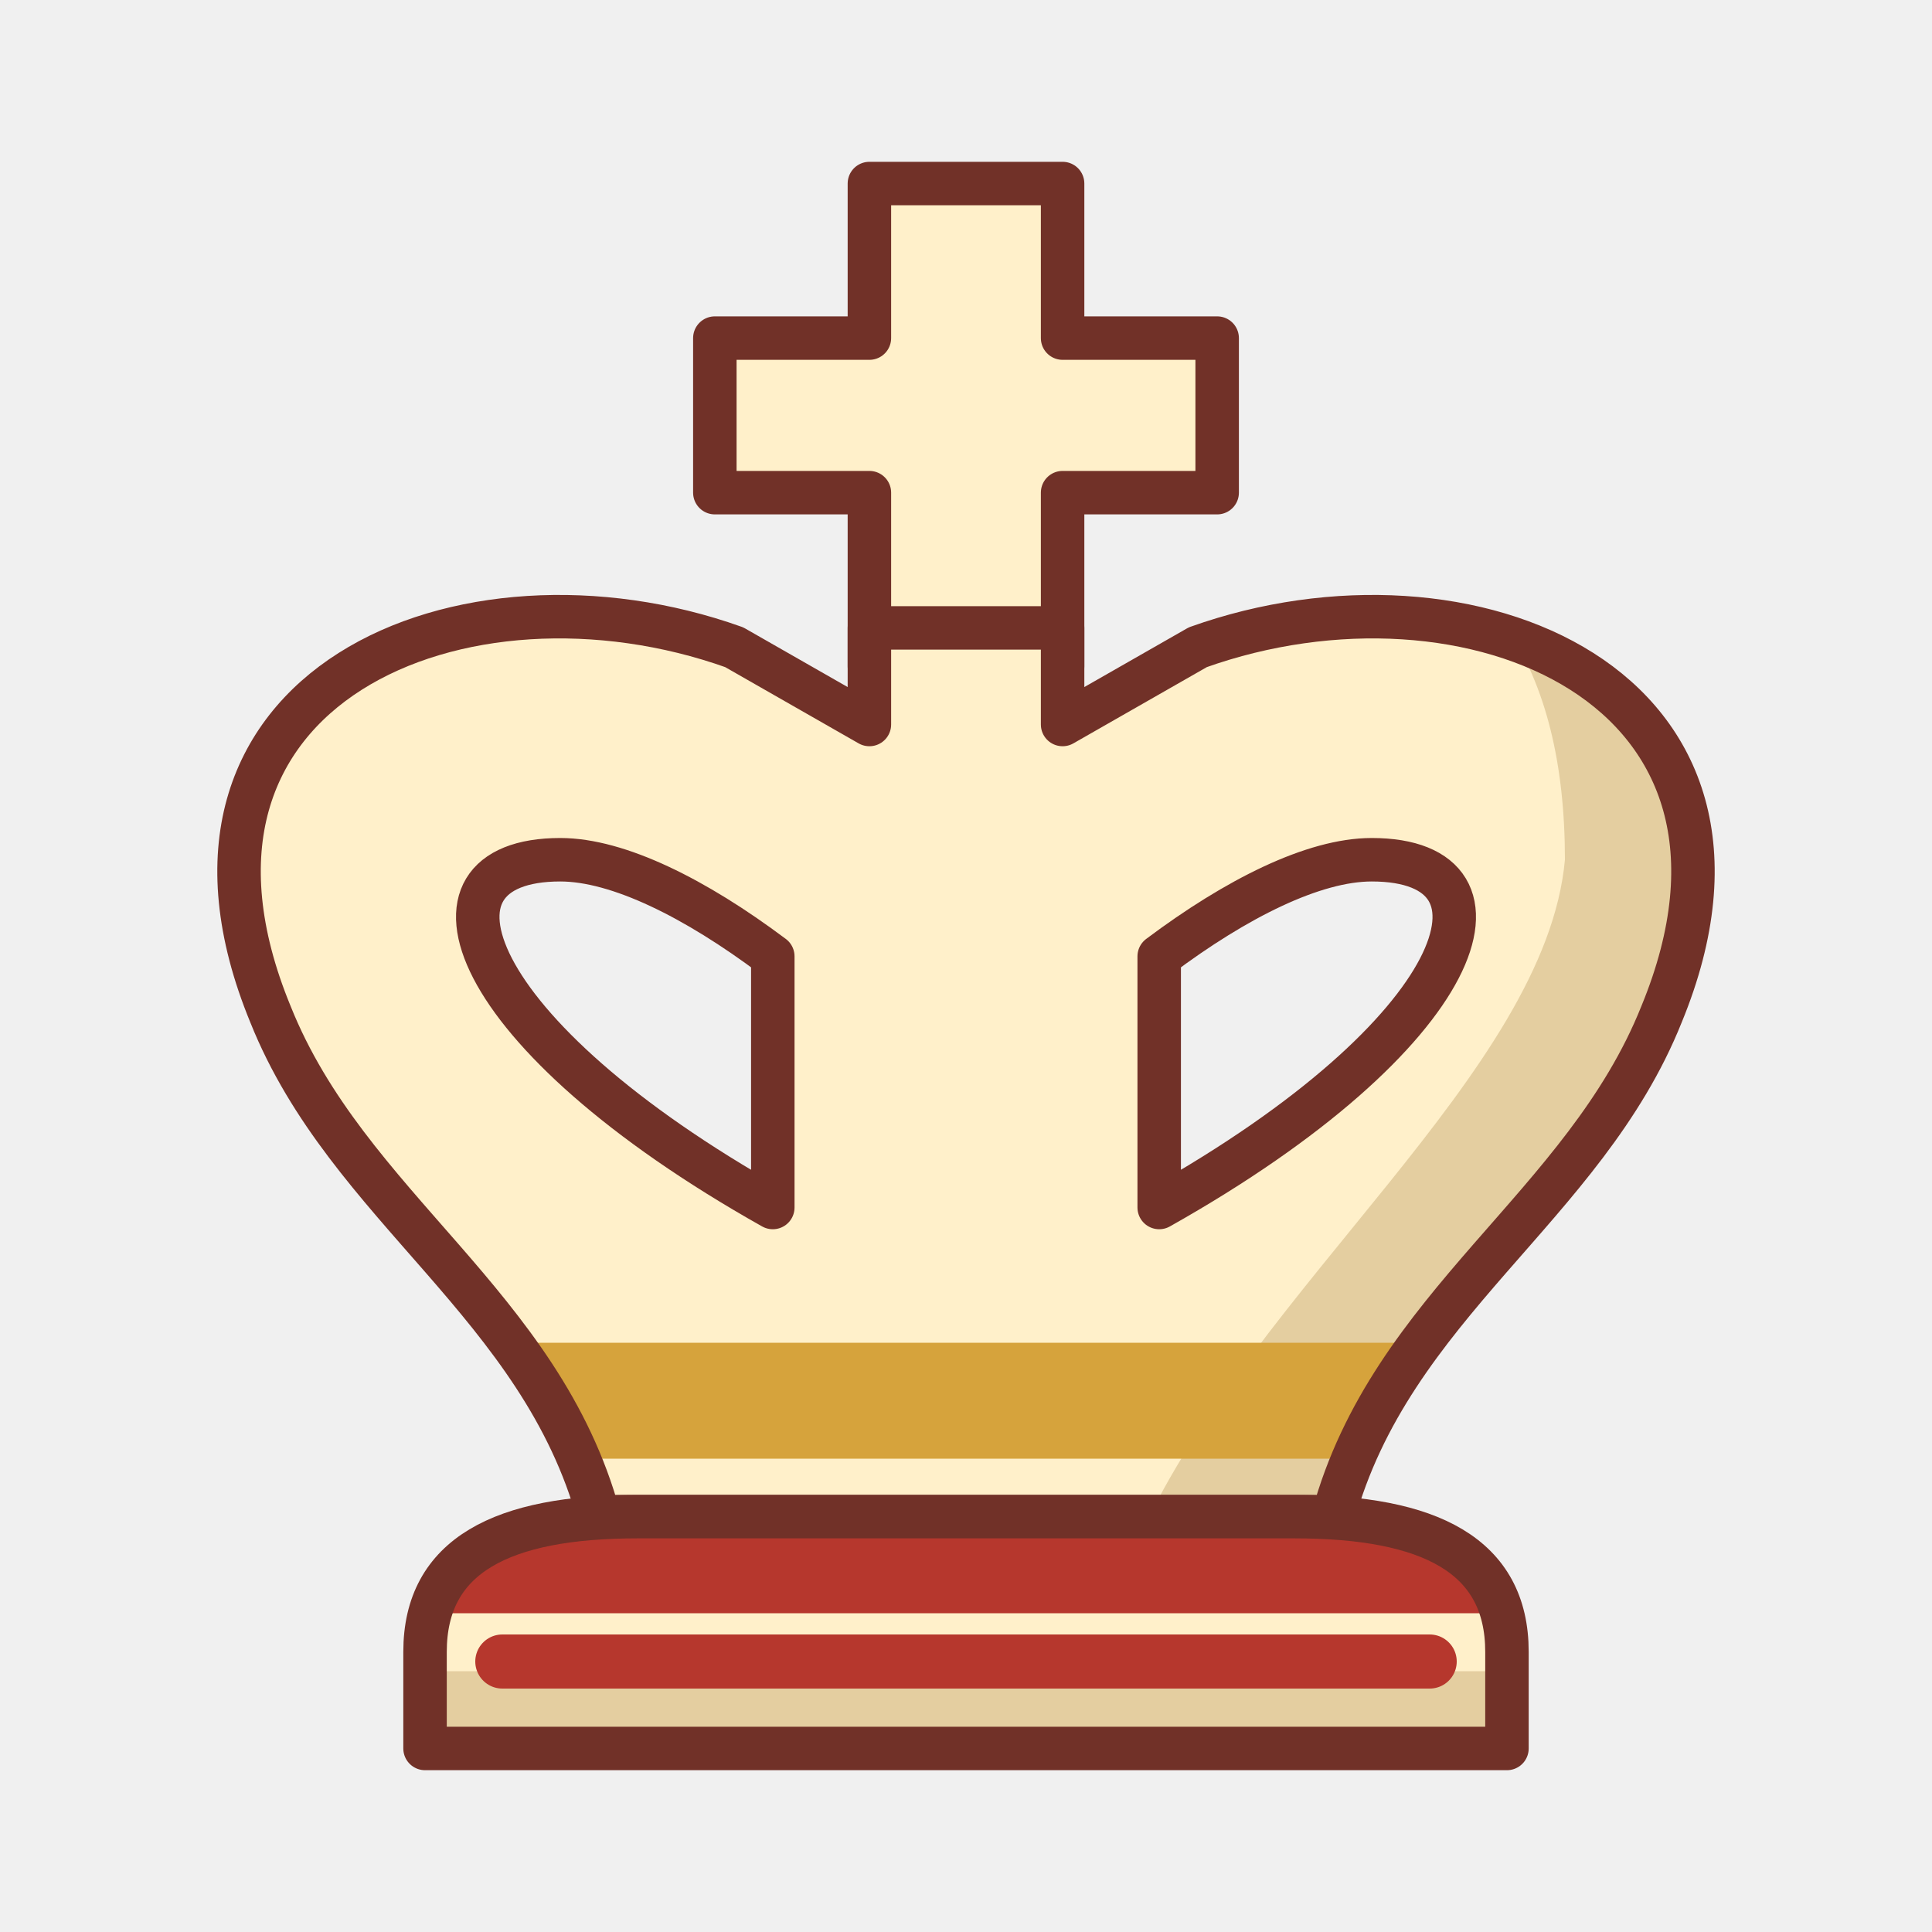
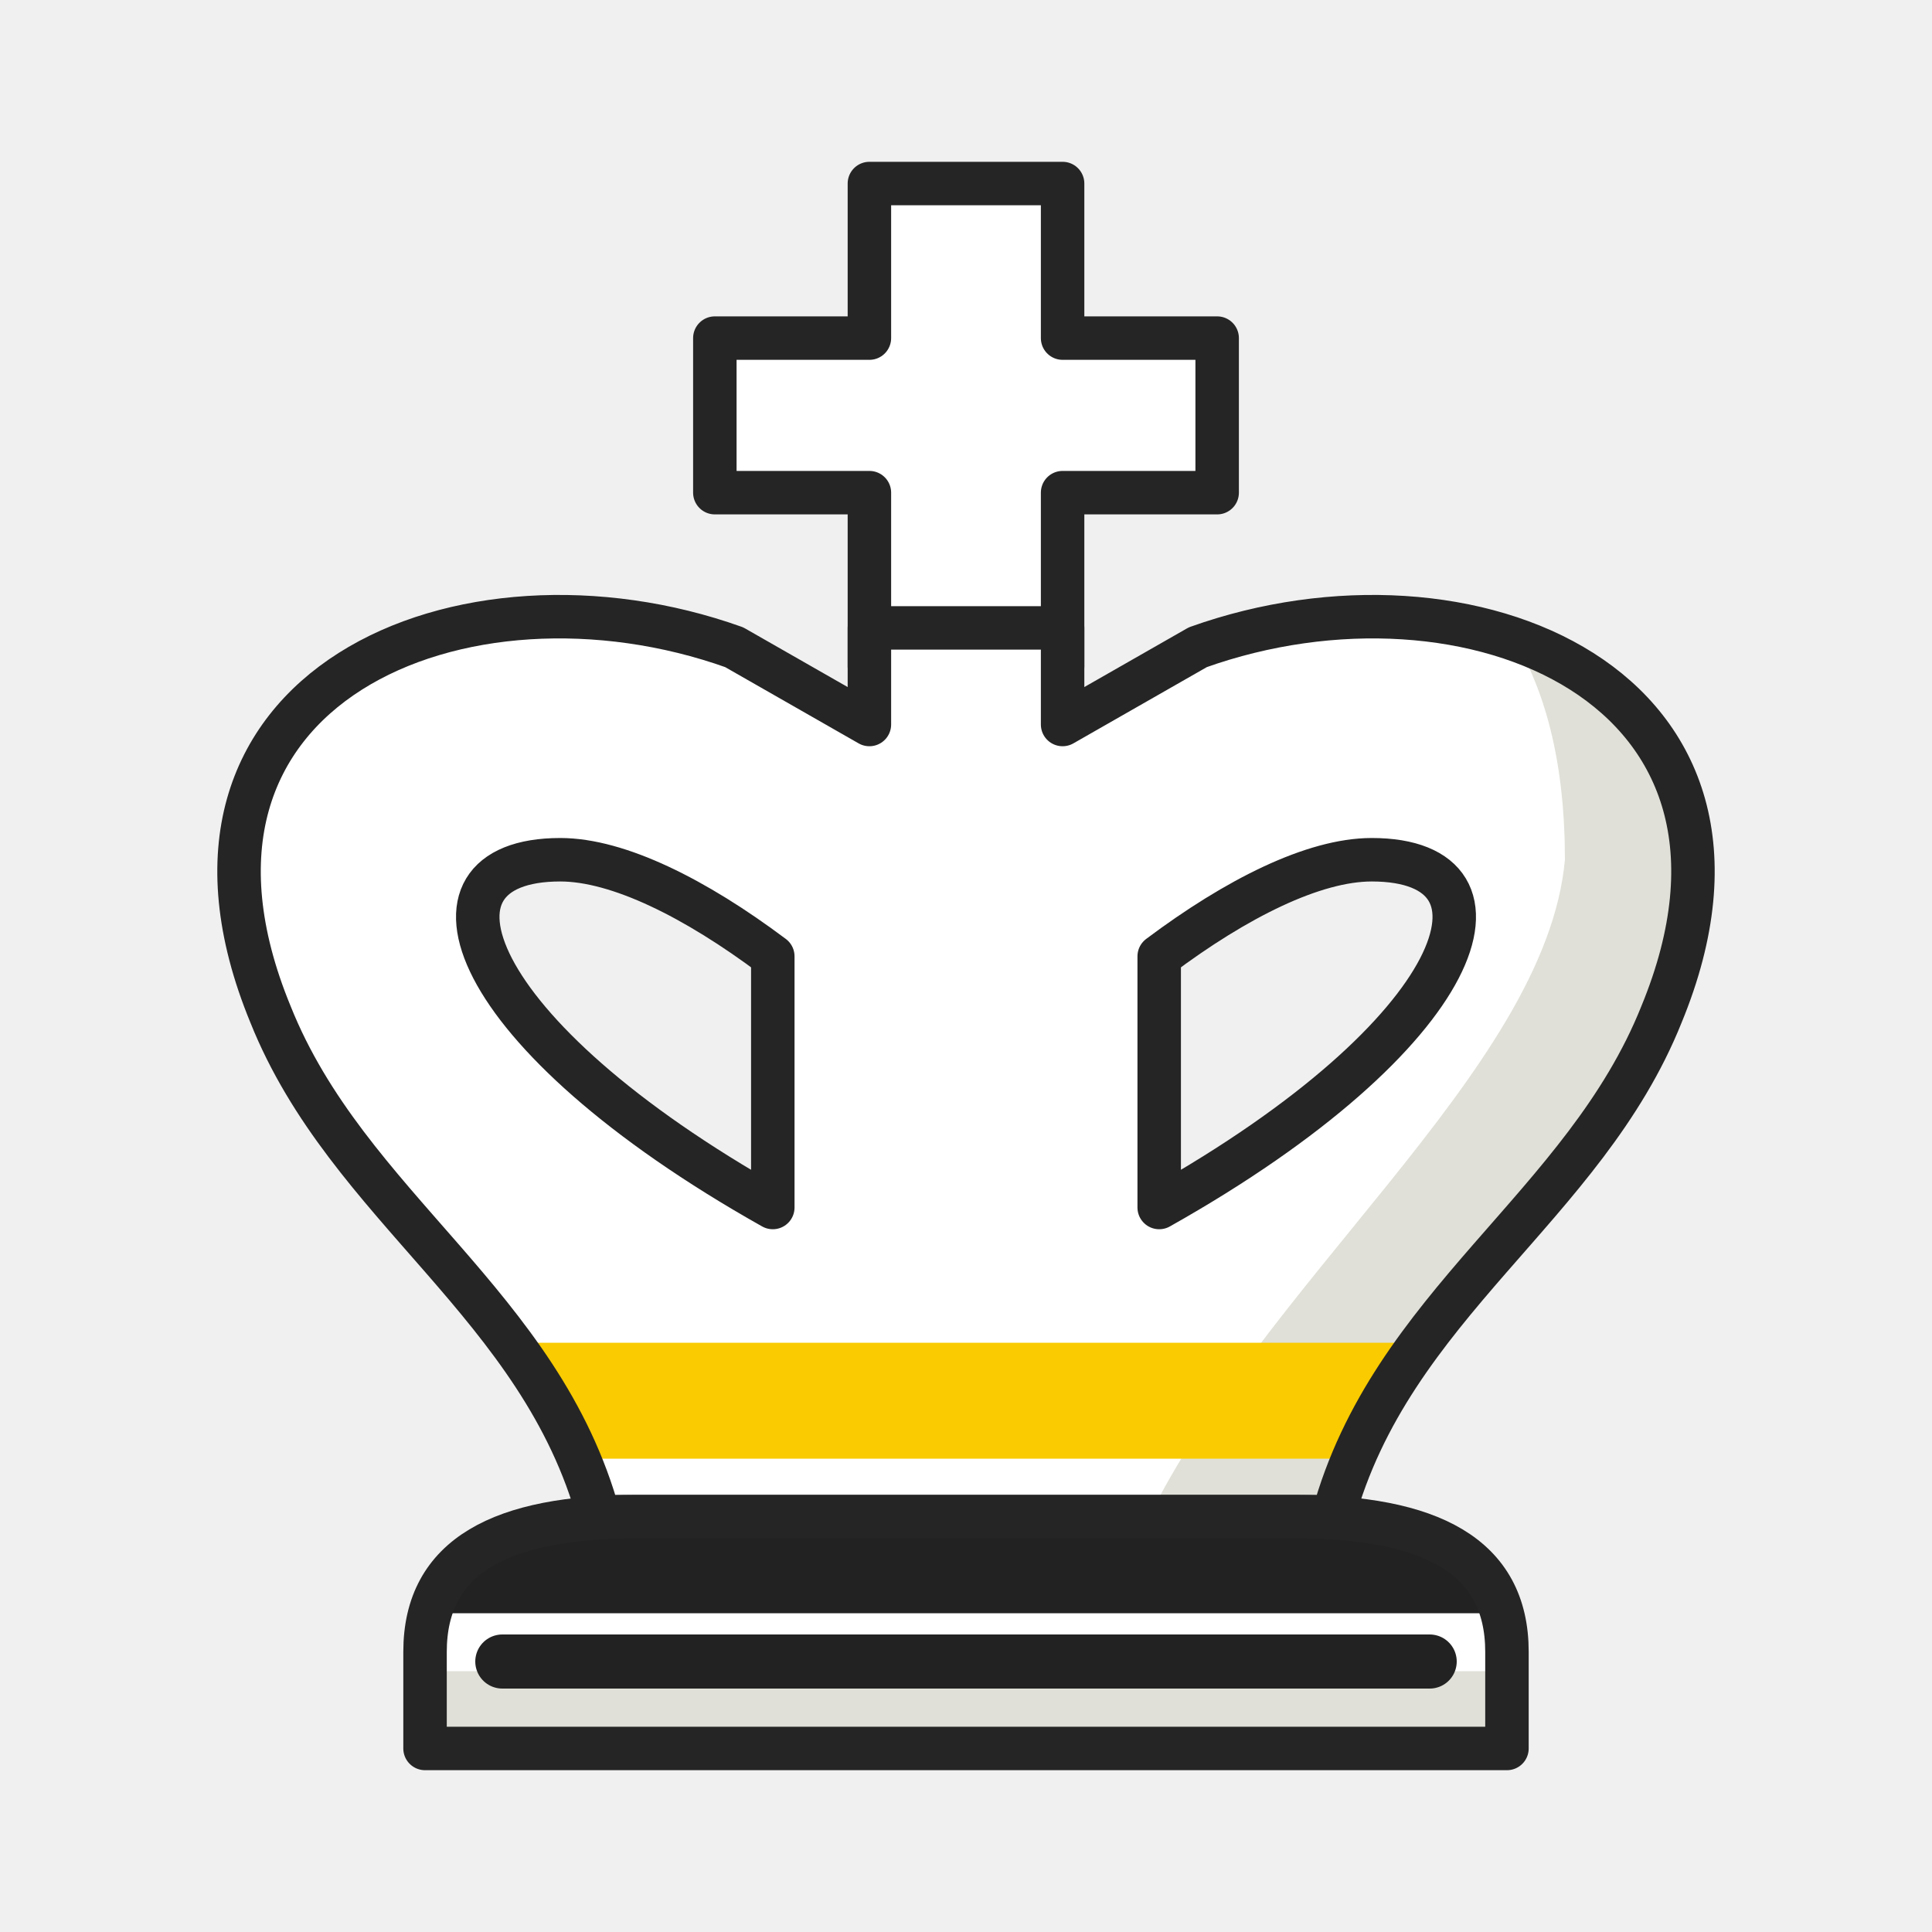
<svg xmlns="http://www.w3.org/2000/svg" viewBox="0 -1.5 100 100">
-   <g fill="#FFF0CA" stroke="#713128" stroke-width="2.25" stroke-linejoin="round" stroke-linecap="round">
-     <path d="M45 8 H55 V16 H63 V24 H55 V33 H45 V24 H37 V16 H45 Z" fill="#FFF0CA" stroke="none" fill-rule="evenodd" />
+   <g fill="#FFFFFF" stroke="#252525" stroke-width="2.25" stroke-linejoin="round" stroke-linecap="round">
+     <path d="M45 8 H55 V16 H63 V24 H55 V33 H45 V24 H37 V16 H45 Z" fill="#FFFFFF" stroke="none" fill-rule="evenodd" />
    <defs>
      <clipPath id="s10">
        <path d="M45 8 H55 V16 H63 V24 H55 V33 H45 V24 H37 V16 H45 Z" clip-rule="evenodd" />
      </clipPath>
    </defs>
    <g stroke="none" clip-path="url(#s10)">
-       <path d="M10 68 H90 V74 H10 Z" fill="#D6A33C" />
-       <path d="M10 78 H90 V82 H10 Z" fill="#B6372D" />
+       <path d="M10 68 H90 V74 H10 Z" fill="#F9CB00" />
+       <path d="M10 78 H90 V82 H10 Z" fill="#222222" />
    </g>
    <path d="M45 8 H55 V16 H63 V24 H55 V33 H45 V24 H37 V16 H45 Z" fill="none" />
-     <path d="M31 77 C28 66 18 61 14 51 C7 34 24 27 38 32 L45 36 V31 H55 V36 L62 32 C76 27 93 34 86 51 C82 61 72 66 69 77 Z M29 43 C21 43 24 52 40 61 V48 C36 45 32 43 29 43 Z M71 43 C68 43 64 45 60 48 V61 C76 52 79 43 71 43 Z" fill="#FFF0CA" stroke="none" fill-rule="evenodd" />
+     <path d="M31 77 C28 66 18 61 14 51 C7 34 24 27 38 32 L45 36 V31 H55 V36 L62 32 C76 27 93 34 86 51 C82 61 72 66 69 77 Z M29 43 C21 43 24 52 40 61 V48 C36 45 32 43 29 43 Z M71 43 C68 43 64 45 60 48 V61 C76 52 79 43 71 43 Z" fill="#FFFFFF" stroke="none" fill-rule="evenodd" />
    <defs>
      <clipPath id="s11">
        <path d="M31 77 C28 66 18 61 14 51 C7 34 24 27 38 32 L45 36 V31 H55 V36 L62 32 C76 27 93 34 86 51 C82 61 72 66 69 77 Z M29 43 C21 43 24 52 40 61 V48 C36 45 32 43 29 43 Z M71 43 C68 43 64 45 60 48 V61 C76 52 79 43 71 43 Z" clip-rule="evenodd" />
      </clipPath>
    </defs>
-     <path d="M78 31 C89 35 91 43 86 51 C82 61 72 66 69 78 H59 C65 65 80 54 81 43 C81 38 80 34 78 31 Z" fill="#E4CEA0" stroke="none" clip-path="url(#s11)" />
+     <path d="M78 31 C89 35 91 43 86 51 C82 61 72 66 69 78 H59 C65 65 80 54 81 43 C81 38 80 34 78 31 Z" fill="#E0E0D8" stroke="none" clip-path="url(#s11)" />
    <g stroke="none" clip-path="url(#s11)">
-       <path d="M10 68 H90 V74 H10 Z" fill="#D6A33C" />
-       <path d="M10 78 H90 V82 H10 Z" fill="#B6372D" />
+       <path d="M10 68 H90 V74 H10 Z" fill="#F9CB00" />
+       <path d="M10 78 H90 V82 H10 Z" fill="#222222" />
    </g>
    <path d="M31 77 C28 66 18 61 14 51 C7 34 24 27 38 32 L45 36 V31 H55 V36 L62 32 C76 27 93 34 86 51 C82 61 72 66 69 77 Z M29 43 C21 43 24 52 40 61 V48 C36 45 32 43 29 43 Z M71 43 C68 43 64 45 60 48 V61 C76 52 79 43 71 43 Z" fill="none" />
-     <path d="M22 89 V84 C22 79 26 77 33 77 H67 C74 77 78 79 78 84 V89 Z" fill="#FFF0CA" stroke="none" fill-rule="evenodd" />
+     <path d="M22 89 V84 C22 79 26 77 33 77 H67 C74 77 78 79 78 84 V89 Z" fill="#FFFFFF" stroke="none" fill-rule="evenodd" />
    <defs>
      <clipPath id="s12">
        <path d="M22 89 V84 C22 79 26 77 33 77 H67 C74 77 78 79 78 84 V89 Z" clip-rule="evenodd" />
      </clipPath>
    </defs>
-     <path d="M21 85 H79 V90 H21 Z" fill="#E4CEA0" stroke="none" clip-path="url(#s12)" />
+     <path d="M21 85 H79 V90 H21 Z" fill="#E0E0D8" stroke="none" clip-path="url(#s12)" />
    <g stroke="none" clip-path="url(#s12)">
-       <path d="M10 68 H90 V74 H10 Z" fill="#D6A33C" />
-       <path d="M10 78 H90 V82 H10 Z" fill="#B6372D" />
+       <path d="M10 68 H90 V74 H10 Z" fill="#F9CB00" />
+       <path d="M10 78 H90 V82 H10 Z" fill="#222222" />
    </g>
    <path d="M22 89 V84 C22 79 26 77 33 77 H67 C74 77 78 79 78 84 V89 Z" fill="none" />
-     <path d="M26 84.5 H74" fill="none" stroke="#B6372D" stroke-width="2.8" stroke-linecap="round" />
+     <path d="M26 84.5 H74" fill="none" stroke="#222222" stroke-width="2.8" stroke-linecap="round" />
  </g>
</svg>
